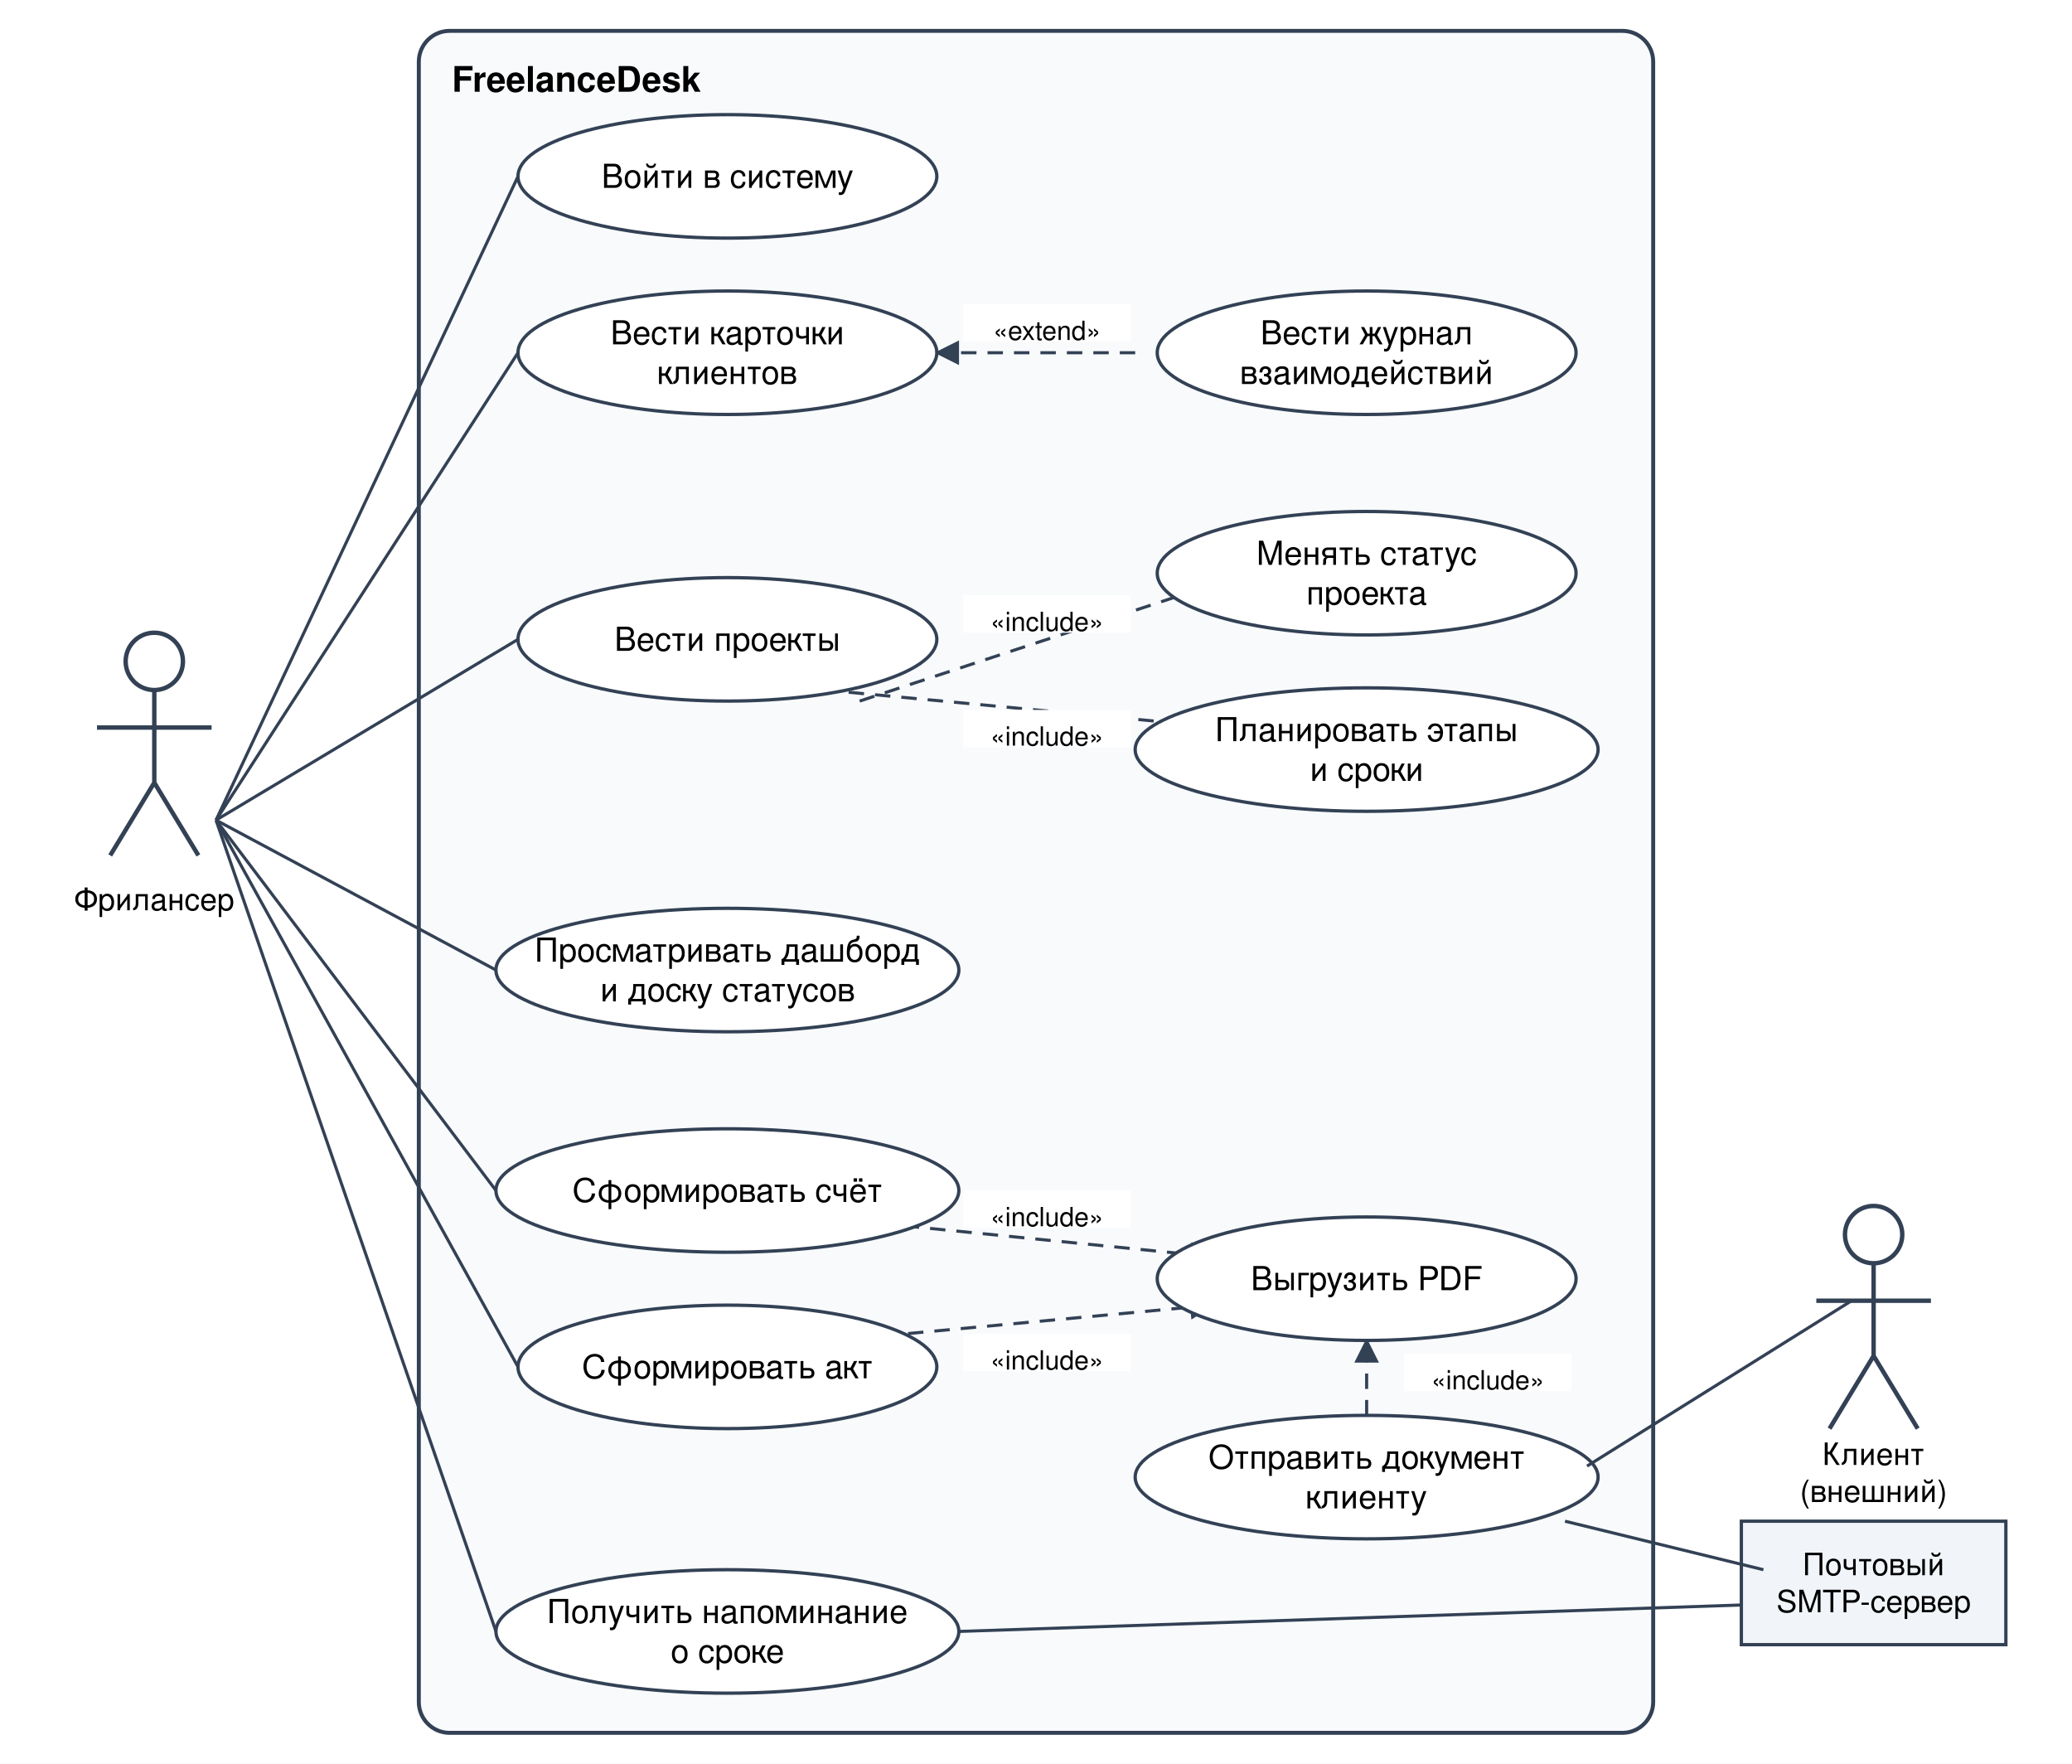
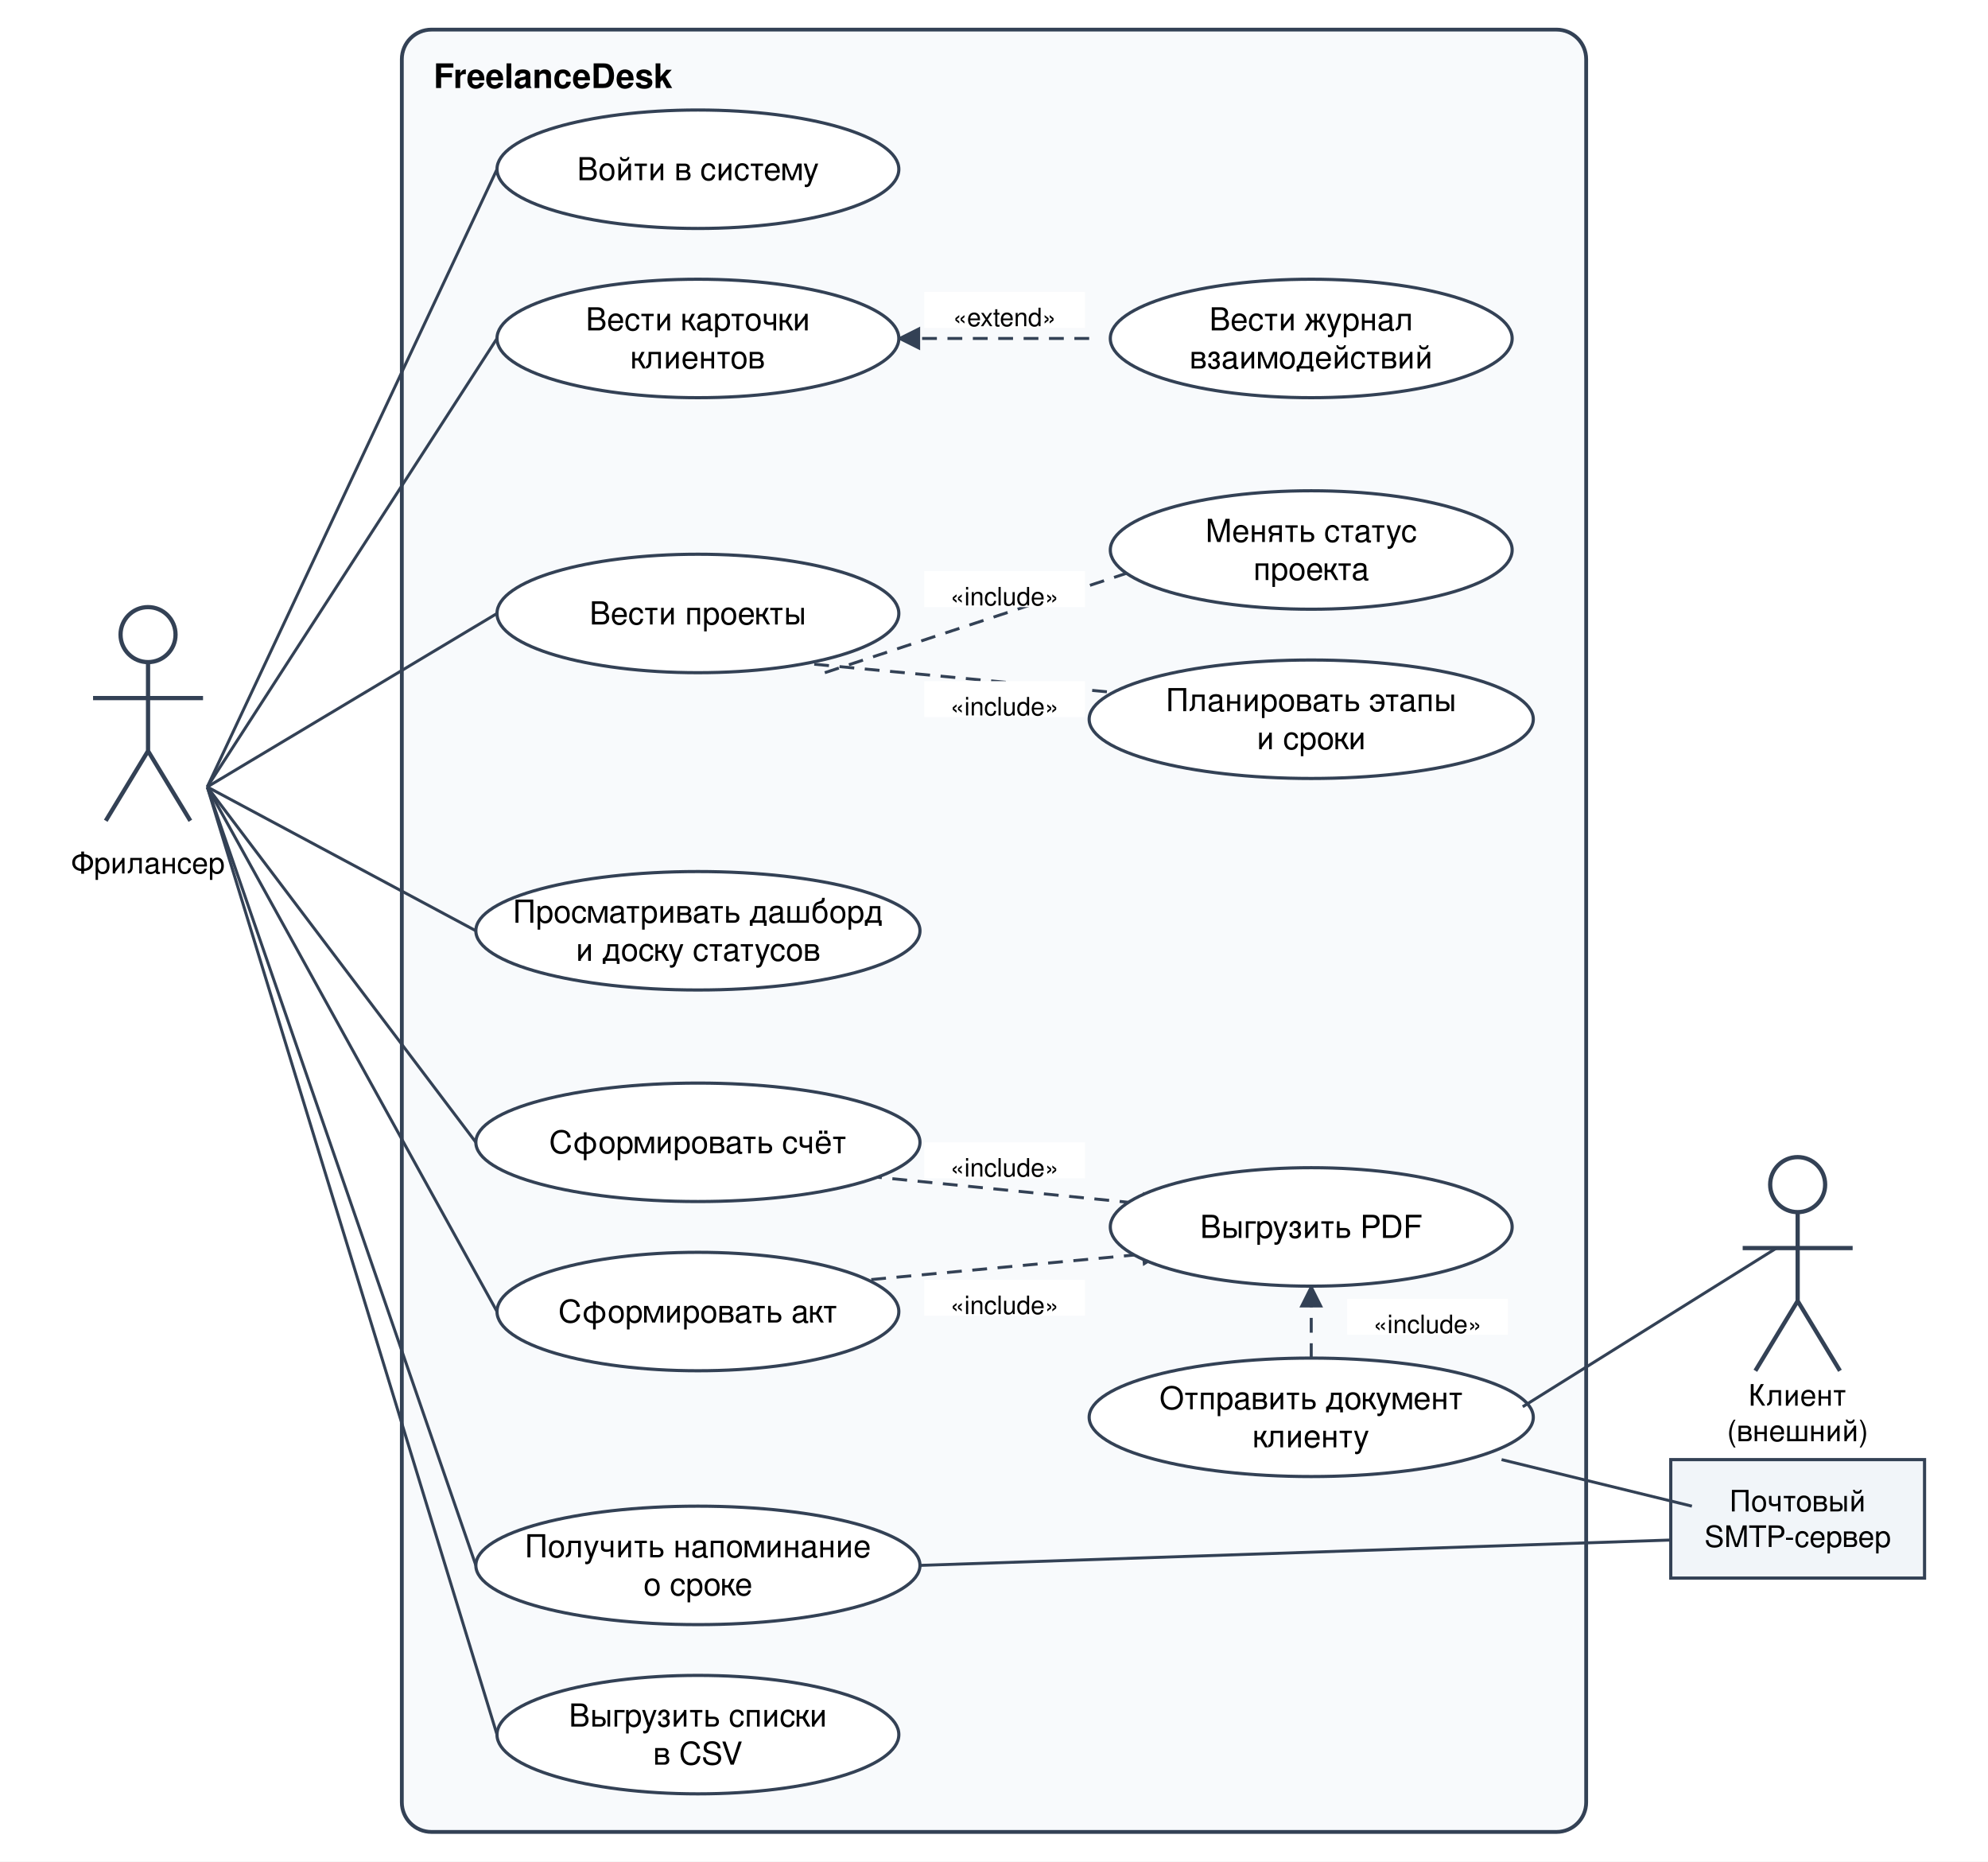
- <svg xmlns="http://www.w3.org/2000/svg" width="1880" height="1600" viewBox="0 0 940 800" font-family="Helvetica, Arial, sans-serif">
+ <svg xmlns="http://www.w3.org/2000/svg" width="1880" height="1760" viewBox="0 0 940 880" font-family="Helvetica, Arial, sans-serif">
  <defs>
    <marker id="ar" viewBox="0 0 10 10" refX="9" refY="5" markerWidth="8" markerHeight="8" orient="auto">
      <path d="M0 0L10 5L0 10z" fill="#334155" />
    </marker>
  </defs>
-   <rect width="940" height="800" fill="#fff" />
-   <rect x="190" y="14" width="560" height="772" rx="14" fill="#f8fafc" stroke="#334155" stroke-width="1.8" />
+   <rect width="940" height="880" fill="#fff" />
+   <rect x="190" y="14" width="560" height="852" rx="14" fill="#f8fafc" stroke="#334155" stroke-width="1.8" />
  <text x="205" y="41.6" text-anchor="start" font-size="16" font-weight="bold">FreelanceDesk</text>
  <line x1="98" y1="372" x2="235.0" y2="80" stroke="#334155" stroke-width="1.4" />
  <line x1="98" y1="372" x2="235.0" y2="160" stroke="#334155" stroke-width="1.4" />
  <line x1="98" y1="372" x2="235.0" y2="290" stroke="#334155" stroke-width="1.4" />
  <line x1="98" y1="372" x2="225.0" y2="440" stroke="#334155" stroke-width="1.4" />
  <line x1="98" y1="372" x2="225.0" y2="540" stroke="#334155" stroke-width="1.4" />
  <line x1="98" y1="372" x2="235.0" y2="620" stroke="#334155" stroke-width="1.4" />
  <line x1="98" y1="372" x2="225.0" y2="740" stroke="#334155" stroke-width="1.4" />
  <line x1="515" y1="160" x2="425" y2="160" stroke="#334155" stroke-width="1.4" stroke-dasharray="7 5" marker-end="url(#ar)" />
  <rect x="437" y="138" width="76" height="17" fill="#fff" />
  <text x="475" y="154.2" text-anchor="middle" font-size="12" font-weight="normal">«extend»</text>
  <line x1="390" y1="318" x2="560" y2="262" stroke="#334155" stroke-width="1.4" stroke-dasharray="7 5" marker-end="url(#ar)" />
  <rect x="437" y="270" width="76" height="17" fill="#fff" />
  <text x="475" y="286.2" text-anchor="middle" font-size="12" font-weight="normal">«include»</text>
  <line x1="385" y1="314" x2="555" y2="330" stroke="#334155" stroke-width="1.4" stroke-dasharray="7 5" marker-end="url(#ar)" />
  <rect x="437" y="322" width="76" height="17" fill="#fff" />
  <text x="475" y="338.2" text-anchor="middle" font-size="12" font-weight="normal">«include»</text>
  <line x1="410" y1="556" x2="550" y2="570" stroke="#334155" stroke-width="1.4" stroke-dasharray="7 5" marker-end="url(#ar)" />
  <rect x="437" y="540" width="76" height="17" fill="#fff" />
  <text x="475" y="556.2" text-anchor="middle" font-size="12" font-weight="normal">«include»</text>
  <line x1="400" y1="606" x2="550" y2="592" stroke="#334155" stroke-width="1.4" stroke-dasharray="7 5" marker-end="url(#ar)" />
  <rect x="437" y="605" width="76" height="17" fill="#fff" />
  <text x="475" y="621.2" text-anchor="middle" font-size="12" font-weight="normal">«include»</text>
  <line x1="620" y1="642" x2="620" y2="608" stroke="#334155" stroke-width="1.4" stroke-dasharray="7 5" marker-end="url(#ar)" />
  <rect x="637" y="614" width="76" height="17" fill="#fff" />
  <text x="675" y="630.2" text-anchor="middle" font-size="12" font-weight="normal">«include»</text>
  <ellipse cx="330" cy="80" rx="95.0" ry="28.0" fill="#fff" stroke="#334155" stroke-width="1.5" />
  <text x="330" y="85.2" text-anchor="middle" font-size="15" font-weight="normal">Войти в систему</text>
  <ellipse cx="330" cy="160" rx="95.0" ry="28.0" fill="#fff" stroke="#334155" stroke-width="1.5" />
  <text x="330" y="156.2" text-anchor="middle" font-size="15" font-weight="normal">Вести карточки</text>
  <text x="330" y="174.2" text-anchor="middle" font-size="15" font-weight="normal">клиентов</text>
  <ellipse cx="620" cy="160" rx="95.0" ry="28.0" fill="#fff" stroke="#334155" stroke-width="1.5" />
  <text x="620" y="156.2" text-anchor="middle" font-size="15" font-weight="normal">Вести журнал</text>
  <text x="620" y="174.2" text-anchor="middle" font-size="15" font-weight="normal">взаимодействий</text>
  <ellipse cx="330" cy="290" rx="95.0" ry="28.0" fill="#fff" stroke="#334155" stroke-width="1.5" />
  <text x="330" y="295.2" text-anchor="middle" font-size="15" font-weight="normal">Вести проекты</text>
  <ellipse cx="620" cy="260" rx="95.0" ry="28.0" fill="#fff" stroke="#334155" stroke-width="1.5" />
  <text x="620" y="256.2" text-anchor="middle" font-size="15" font-weight="normal">Менять статус</text>
  <text x="620" y="274.2" text-anchor="middle" font-size="15" font-weight="normal">проекта</text>
  <ellipse cx="620" cy="340" rx="105.0" ry="28.0" fill="#fff" stroke="#334155" stroke-width="1.5" />
  <text x="620" y="336.2" text-anchor="middle" font-size="15" font-weight="normal">Планировать этапы</text>
  <text x="620" y="354.2" text-anchor="middle" font-size="15" font-weight="normal">и сроки</text>
  <ellipse cx="330" cy="440" rx="105.0" ry="28.0" fill="#fff" stroke="#334155" stroke-width="1.5" />
  <text x="330" y="436.2" text-anchor="middle" font-size="15" font-weight="normal">Просматривать дашборд</text>
  <text x="330" y="454.2" text-anchor="middle" font-size="15" font-weight="normal">и доску статусов</text>
  <ellipse cx="330" cy="540" rx="105.0" ry="28.0" fill="#fff" stroke="#334155" stroke-width="1.5" />
  <text x="330" y="545.2" text-anchor="middle" font-size="15" font-weight="normal">Сформировать счёт</text>
  <ellipse cx="330" cy="620" rx="95.0" ry="28.0" fill="#fff" stroke="#334155" stroke-width="1.5" />
  <text x="330" y="625.2" text-anchor="middle" font-size="15" font-weight="normal">Сформировать акт</text>
  <ellipse cx="620" cy="580" rx="95.0" ry="28.0" fill="#fff" stroke="#334155" stroke-width="1.5" />
  <text x="620" y="585.2" text-anchor="middle" font-size="15" font-weight="normal">Выгрузить PDF</text>
  <ellipse cx="620" cy="670" rx="105.0" ry="28.0" fill="#fff" stroke="#334155" stroke-width="1.5" />
  <text x="620" y="666.2" text-anchor="middle" font-size="15" font-weight="normal">Отправить документ</text>
  <text x="620" y="684.2" text-anchor="middle" font-size="15" font-weight="normal">клиенту</text>
  <ellipse cx="330" cy="740" rx="105.0" ry="28.0" fill="#fff" stroke="#334155" stroke-width="1.5" />
  <text x="330" y="736.2" text-anchor="middle" font-size="15" font-weight="normal">Получить напоминание</text>
  <text x="330" y="754.2" text-anchor="middle" font-size="15" font-weight="normal">о сроке</text>
  <g stroke="#334155" stroke-width="2" fill="#fff">
    <circle cx="70" cy="300" r="13" />
    <path d="M70 313V355M44 330H96M70 355L50 388M70 355L90 388" fill="none" />
  </g>
  <text x="70" y="412.9" text-anchor="middle" font-size="14" font-weight="normal">Фрилансер</text>
  <g stroke="#334155" stroke-width="2" fill="#fff">
    <circle cx="850" cy="560" r="13" />
    <path d="M850 573V615M824 590H876M850 615L830 648M850 615L870 648" fill="none" />
  </g>
  <text x="850" y="664.5" text-anchor="middle" font-size="14" font-weight="normal">Клиент</text>
  <text x="850" y="681.3" text-anchor="middle" font-size="14" font-weight="normal">(внешний)</text>
  <rect x="790" y="690" width="120" height="56" fill="#f1f5f9" stroke="#334155" stroke-width="1.5" />
  <text x="850" y="714.5" text-anchor="middle" font-size="14" font-weight="normal">Почтовый</text>
  <text x="850" y="731.3" text-anchor="middle" font-size="14" font-weight="normal">SMTP-сервер</text>
  <line x1="720" y1="665" x2="840" y2="590" stroke="#334155" stroke-width="1.4" />
  <line x1="710" y1="690" x2="800" y2="712" stroke="#334155" stroke-width="1.4" />
  <line x1="435" y1="740" x2="790" y2="728" stroke="#334155" stroke-width="1.4" />
+   <line x1="98" y1="372" x2="235" y2="820" stroke="#334155" stroke-width="1.4" />
+   <ellipse cx="330" cy="820" rx="95.0" ry="28.0" fill="#fff" stroke="#334155" stroke-width="1.5" />
+   <text x="330" y="816.2" text-anchor="middle" font-size="15" font-weight="normal">Выгрузить списки</text>
+   <text x="330" y="834.2" text-anchor="middle" font-size="15" font-weight="normal">в CSV</text>
</svg>
